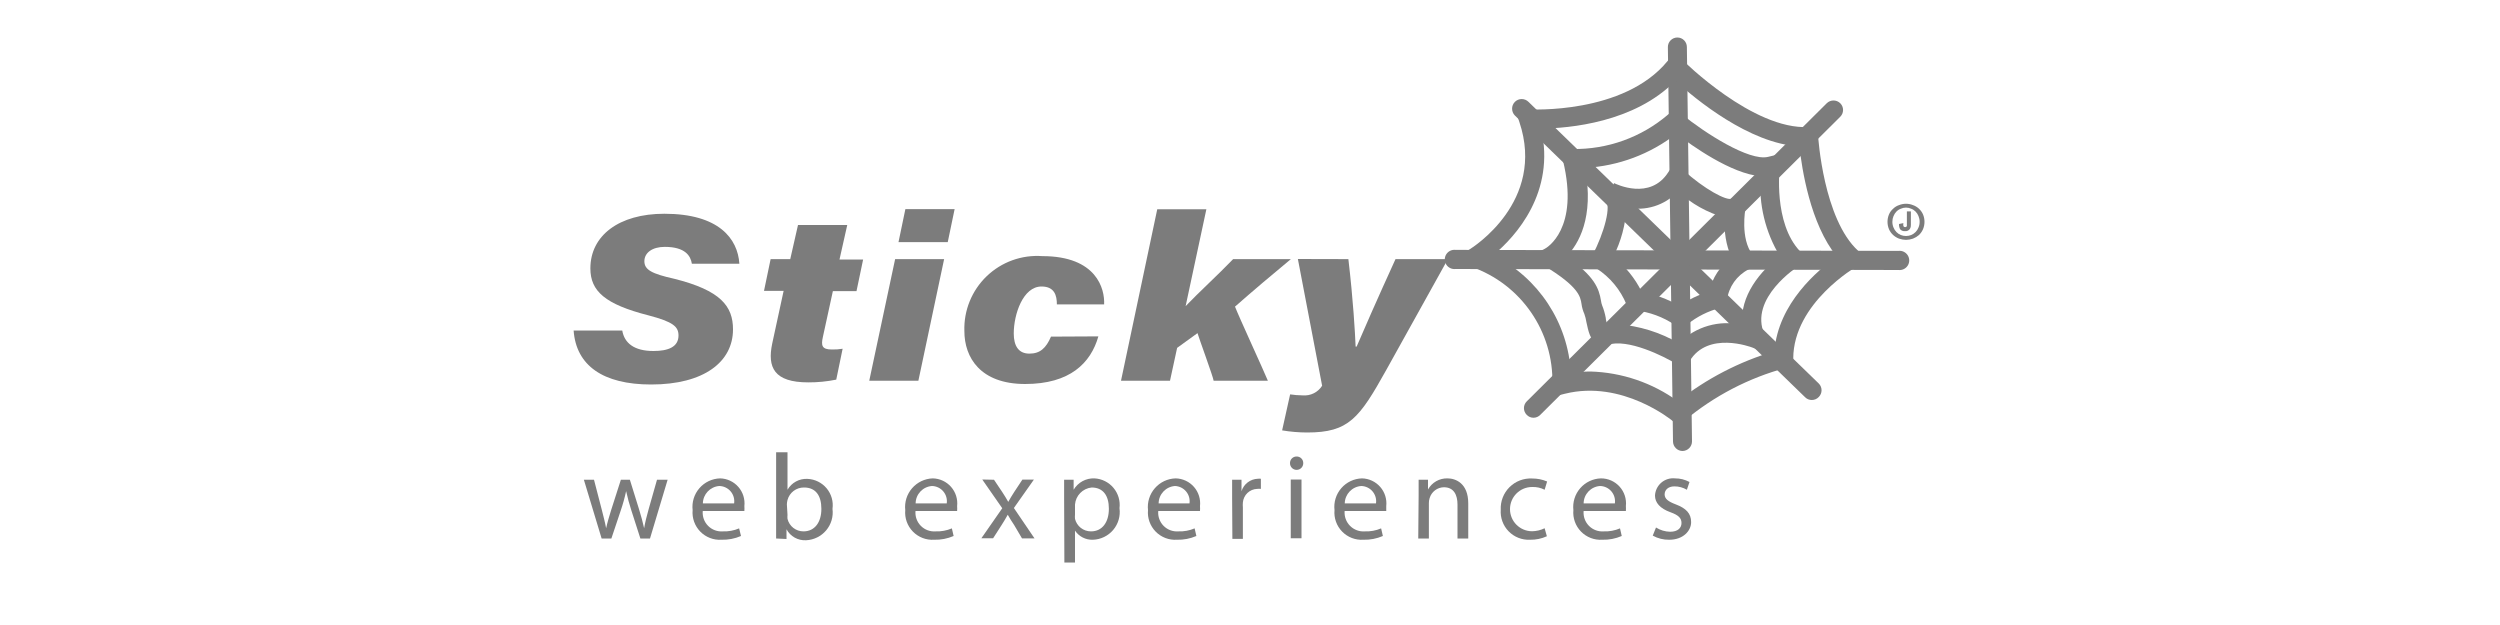
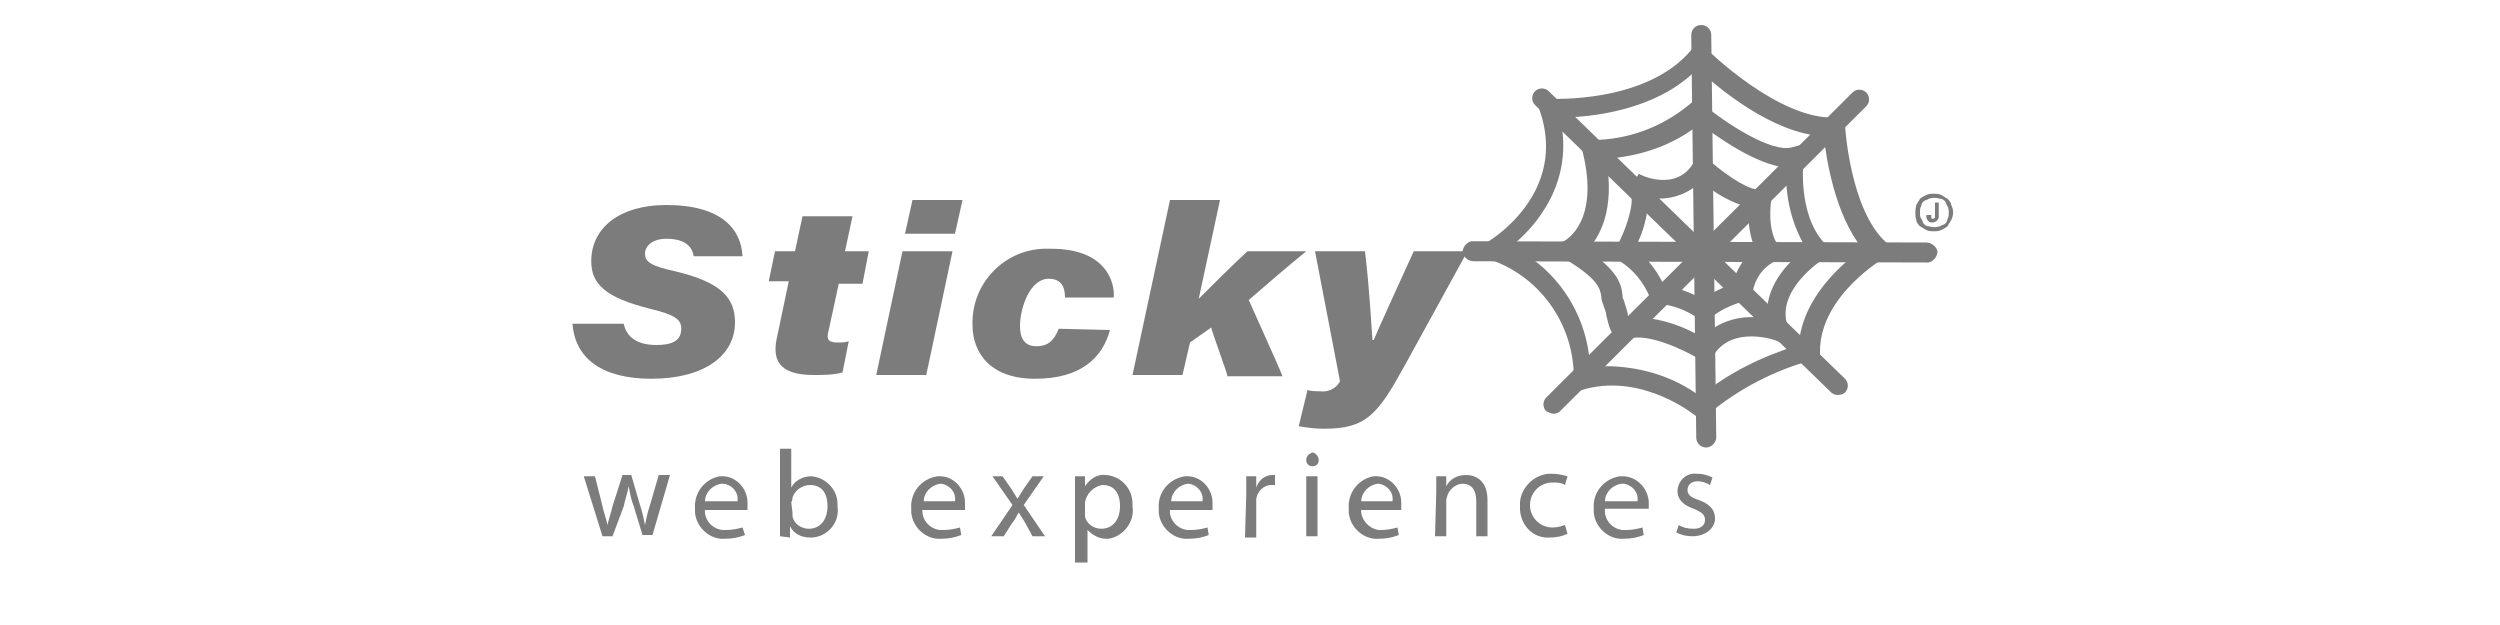
- <svg xmlns="http://www.w3.org/2000/svg" id="Layer_4" data-name="Layer 4" viewBox="0 0 200 50">
-   <defs>
-     <style>.cls-1{fill:#7c7c7c;}</style>
-   </defs>
-   <path class="cls-1" d="M47.52,38.38l.62,2.39c.13.52.26,1,.35,1.49h0c.1-.47.26-1,.41-1.48l.77-2.4h.72l.73,2.35c.17.56.31,1.06.41,1.53h0c.08-.47.21-1,.36-1.52l.67-2.36h.85L52,43.08h-.77l-.72-2.24c-.17-.53-.3-1-.42-1.55h0a13.44,13.44,0,0,1-.43,1.55l-.75,2.24h-.78l-1.42-4.7Z" />
-   <path class="cls-1" d="M56.22,40.88a1.5,1.5,0,0,0,1.61,1.63,3,3,0,0,0,1.3-.24l.15.61a3.68,3.68,0,0,1-1.56.3,2.18,2.18,0,0,1-2.31-2.37,2.28,2.28,0,0,1,2.2-2.54,2,2,0,0,1,1.94,2.22,2.94,2.94,0,0,1,0,.39Zm2.51-.61a1.22,1.22,0,0,0-1.19-1.39,1.42,1.42,0,0,0-1.31,1.39Z" />
-   <path class="cls-1" d="M62.09,43.08c0-.32,0-.8,0-1.22V36.18H63v3h0a1.74,1.74,0,0,1,1.6-.87,2.11,2.11,0,0,1,2,2.4,2.23,2.23,0,0,1-2.11,2.51,1.67,1.67,0,0,1-1.57-.88h0l0,.78ZM63,41.19a1.65,1.65,0,0,0,0,.32,1.31,1.31,0,0,0,1.28,1c.89,0,1.43-.72,1.43-1.8S65.24,39,64.33,39A1.35,1.35,0,0,0,63,40a1.63,1.63,0,0,0-.05.35Z" />
-   <path class="cls-1" d="M73.24,40.88a1.5,1.5,0,0,0,1.61,1.63,3,3,0,0,0,1.3-.24l.14.61a3.68,3.68,0,0,1-1.56.3,2.18,2.18,0,0,1-2.31-2.37,2.29,2.29,0,0,1,2.2-2.54,2,2,0,0,1,1.95,2.22,2.94,2.94,0,0,1,0,.39Zm2.5-.61a1.22,1.22,0,0,0-1.18-1.39,1.41,1.41,0,0,0-1.31,1.39Z" />
-   <path class="cls-1" d="M79.52,38.38l.67,1c.17.26.32.5.47.77h0c.16-.29.31-.53.47-.78l.66-1h.92l-1.6,2.27,1.65,2.43h-1L81.13,42c-.19-.27-.34-.53-.51-.82h0c-.15.29-.32.54-.49.82l-.68,1.06h-.94l1.67-2.4-1.6-2.3Z" />
-   <path class="cls-1" d="M85.13,39.91c0-.6,0-1.08,0-1.53h.76l0,.8h0a1.85,1.85,0,0,1,1.67-.91,2.13,2.13,0,0,1,2,2.39,2.22,2.22,0,0,1-2.13,2.52A1.65,1.65,0,0,1,86,42.45h0V45h-.85ZM86,41.17a1.76,1.76,0,0,0,0,.34,1.31,1.31,0,0,0,1.28,1c.9,0,1.43-.73,1.43-1.81S88.23,39,87.33,39A1.49,1.49,0,0,0,86,40.36Z" />
-   <path class="cls-1" d="M92.66,40.88a1.5,1.5,0,0,0,1.61,1.63,3,3,0,0,0,1.3-.24l.14.61a3.68,3.68,0,0,1-1.56.3,2.18,2.18,0,0,1-2.31-2.37,2.29,2.29,0,0,1,2.21-2.54A2,2,0,0,1,96,40.49a2.94,2.94,0,0,1,0,.39Zm2.5-.61A1.22,1.22,0,0,0,94,38.88a1.41,1.41,0,0,0-1.31,1.39Z" />
-   <path class="cls-1" d="M98.57,39.84c0-.55,0-1,0-1.46h.75l0,.92h0a1.42,1.42,0,0,1,1.31-1,.93.93,0,0,1,.24,0v.81a1.29,1.29,0,0,0-.29,0,1.19,1.19,0,0,0-1.15,1.09,2.46,2.46,0,0,0,0,.4v2.51h-.84Z" />
-   <path class="cls-1" d="M104.26,37.06a.53.53,0,0,1-1.06,0,.52.52,0,0,1,.53-.54A.52.52,0,0,1,104.26,37.06Zm-1,6v-4.7h.86v4.7Z" />
-   <path class="cls-1" d="M107.57,40.88a1.51,1.51,0,0,0,1.62,1.63,3,3,0,0,0,1.3-.24l.14.61a3.68,3.68,0,0,1-1.56.3,2.18,2.18,0,0,1-2.31-2.37,2.28,2.28,0,0,1,2.2-2.54,2,2,0,0,1,1.94,2.22,3.38,3.38,0,0,1,0,.39Zm2.51-.61a1.22,1.22,0,0,0-1.18-1.39,1.42,1.42,0,0,0-1.32,1.39Z" />
-   <path class="cls-1" d="M113.49,39.65c0-.48,0-.88,0-1.27h.75l0,.78h0a1.73,1.73,0,0,1,1.56-.89c.65,0,1.66.39,1.66,2v2.81h-.86V40.37c0-.76-.28-1.39-1.09-1.39a1.21,1.21,0,0,0-1.14.87,1.25,1.25,0,0,0-.06.4v2.83h-.85Z" />
-   <path class="cls-1" d="M123.75,42.9a3.1,3.1,0,0,1-1.35.28,2.24,2.24,0,0,1-2.34-2.4,2.39,2.39,0,0,1,2.52-2.5,3,3,0,0,1,1.19.24l-.2.66a2,2,0,0,0-1-.22,1.77,1.77,0,0,0,0,3.54,2.35,2.35,0,0,0,1-.24Z" />
-   <path class="cls-1" d="M126.69,40.88a1.5,1.5,0,0,0,1.61,1.63,3,3,0,0,0,1.3-.24l.14.61a3.68,3.68,0,0,1-1.56.3,2.18,2.18,0,0,1-2.31-2.37,2.29,2.29,0,0,1,2.2-2.54,2,2,0,0,1,2,2.22,2.94,2.94,0,0,1,0,.39Zm2.5-.61A1.22,1.22,0,0,0,128,38.88a1.41,1.41,0,0,0-1.31,1.39Z" />
-   <path class="cls-1" d="M132.48,42.2a2.19,2.19,0,0,0,1.13.34c.62,0,.91-.31.91-.7s-.24-.63-.88-.86c-.84-.3-1.24-.77-1.24-1.33A1.45,1.45,0,0,1,134,38.27a2.4,2.4,0,0,1,1.16.29l-.21.62a1.94,1.94,0,0,0-1-.27c-.5,0-.78.29-.78.64s.28.57.89.8c.82.31,1.23.72,1.23,1.42s-.64,1.41-1.75,1.41a2.6,2.6,0,0,1-1.32-.33Z" />
-   <path class="cls-1" d="M49.78,26.44c.17,1,.94,1.64,2.5,1.64,1.17,0,2-.32,2-1.24,0-.7-.41-1.09-2.4-1.61-3.48-.89-4.65-1.94-4.65-3.76,0-2.62,2.28-4.37,5.92-4.37,4.37,0,5.87,2,6,4H55.35c-.1-.63-.53-1.35-2.17-1.35-1,0-1.63.47-1.63,1.15s.59,1,2.38,1.4c3.73.93,4.71,2.2,4.71,4.05,0,2.59-2.31,4.41-6.55,4.41-3.85,0-6-1.52-6.2-4.32Z" />
-   <path class="cls-1" d="M61.65,20.73h1.57L63.84,18h3.94l-.62,2.76h1.89l-.53,2.53H66.63l-.8,3.67c-.15.68-.09,1,.72,1a4.77,4.77,0,0,0,.86-.06l-.51,2.47a10.91,10.91,0,0,1-2.24.22c-2.73,0-3.29-1.19-2.88-3.12l.91-4.2H61.12Z" />
-   <path class="cls-1" d="M71.61,20.73h3.92l-2.06,9.73H69.54Zm.82-4h3.94l-.55,2.64H71.88Z" />
-   <path class="cls-1" d="M87.87,26.91c-.61,2.14-2.28,3.81-5.86,3.81s-4.86-2.12-4.86-4.23a5.82,5.82,0,0,1,6.24-6c4.34,0,5,2.62,4.94,3.86H84.55c0-.7-.18-1.43-1.23-1.43-1.48,0-2.22,2.22-2.22,3.76,0,1,.39,1.61,1.25,1.61s1.33-.44,1.73-1.36Z" />
-   <path class="cls-1" d="M94.85,24.49c1.06-1.11,2.59-2.5,3.8-3.76h4.62c-1.56,1.29-3,2.51-4.47,3.8.27.72,2.34,5.21,2.63,5.93H97.09c0-.21-1.25-3.62-1.29-3.81l-1.63,1.18-.57,2.63H89.68l2.9-13.72h3.93Z" />
-   <path class="cls-1" d="M107.87,20.73c.39,3.33.53,5.84.58,7h.08c.48-1.13,1.63-3.76,3.11-7h4.19L110.9,29.6c-2.16,3.87-3,5-6.33,5a12.26,12.26,0,0,1-2-.17l.64-2.88a7.07,7.07,0,0,0,1,.08,1.67,1.67,0,0,0,1.56-.77l-1.94-10.14Z" />
-   <path class="cls-1" d="M144.94,32a.74.74,0,0,1-.53-.22L121.19,9.24a.78.78,0,0,1,0-1.09.77.77,0,0,1,1.09,0l23.22,22.53a.76.76,0,0,1,0,1.08A.75.75,0,0,1,144.94,32Z" />
-   <path class="cls-1" d="M122.69,33.42a.74.74,0,0,1-.55-.23.76.76,0,0,1,0-1.08l24-23.85a.77.77,0,0,1,1.08,0,.76.76,0,0,1,0,1.08l-24,23.85A.76.76,0,0,1,122.69,33.42Z" />
-   <path class="cls-1" d="M151.88,21.6h0l-35.44-.08a.77.77,0,1,1,0-1.53h0l35.44.08a.77.77,0,1,1,0,1.53Z" />
-   <path class="cls-1" d="M134.61,36.08a.77.77,0,0,1-.77-.76l-.41-31.54a.76.76,0,0,1,.76-.78h0a.76.76,0,0,1,.76.76l.41,31.54a.77.77,0,0,1-.75.78Z" />
-   <path class="cls-1" d="M134.77,29.52l-.65-.4c-1-.61-3.9-2.07-5.52-1.53a1,1,0,0,1-.84-.08c-.55-.32-.69-1-.85-1.75a3.46,3.46,0,0,0-.16-.64,2.87,2.87,0,0,1-.23-.81c-.09-.58-.22-1.38-3-3.06l-1.19-.72,1.24-.62c.15-.07,2.8-1.58,1.47-7.06l-.25-1,1,.07a11.46,11.46,0,0,0,7.66-2.76L134,8.7l.51.41c1.87,1.53,5.42,3.8,6.93,3.44l1.08-.26-.14,1.11s-.54,4.43,1.63,6.71l.65.69-.8.5s-4,2.55-2.7,5.47l.78,1.72-1.76-.69c-.14-.05-3.54-1.32-5,1.07Zm-5.36-3.58a11.34,11.34,0,0,1,4.9,1.52A5.38,5.38,0,0,1,139.39,26c-.25-2.33,1.49-4.37,3-5.51a10.79,10.79,0,0,1-1.54-6.39c-2.35-.2-5.48-2.43-6.74-3.4a13,13,0,0,1-7.3,2.73c.73,4-.53,6.1-1.5,7.1,2.26,1.55,2.61,2.56,2.77,3.53a1.66,1.66,0,0,0,.09.37,5,5,0,0,1,.29,1c0,.16.08.39.13.57A4.11,4.11,0,0,1,129.41,25.94Z" />
-   <path class="cls-1" d="M134.51,26.37,134,26a7.09,7.09,0,0,0-3.17-1.17h-.52l-.19-.47a6.28,6.28,0,0,0-2.39-2.88l-.71-.35.37-.7c.94-1.77,1.58-4.09,1-4.44l.74-1.34c.12.06,2.89,1.43,4.35-.9L134,13l.68.62c1.65,1.5,3.46,2.47,3.85,2.27l1.4-.73-.3,1.56s-.43,2.36.57,3.65l.6.79-.91.39A3.21,3.21,0,0,0,138.16,24l-.07.51-.5.13A7,7,0,0,0,135,25.94Zm-3.17-3a8.72,8.72,0,0,1,3,1.1,9,9,0,0,1,2.39-1.15,4.74,4.74,0,0,1,1.78-2.72,6.71,6.71,0,0,1-.52-3.19,9.16,9.16,0,0,1-3.75-2.1,4.37,4.37,0,0,1-4.12,1.29,9.86,9.86,0,0,1-1.06,3.94A8.21,8.21,0,0,1,131.34,23.35Z" />
-   <path class="cls-1" d="M134.29,34.09l-.5-.43s-4-3.31-8.6-2.16l-1,.25,0-1a9.68,9.68,0,0,0-6.49-9.41l-1.54-.54,1.39-.84c.26-.16,6.13-3.84,4-10.2l-.36-1.08,1.14.07c.07,0,7.56.42,11.07-3.86L134,4.2l.6.6c.06.06,5.65,5.61,10.08,5.36l.77-.05,0,.77c0,.06.42,6.67,3.22,9.2l.79.72-.93.52s-5.06,2.91-5.07,7.36v.61l-.59.14a21.34,21.34,0,0,0-8.12,4.23Zm-7.06-4.37a12.54,12.54,0,0,1,7,2.38,23,23,0,0,1,7.72-4c.31-3.85,3.48-6.5,5-7.57-2.15-2.63-2.8-7.07-3-8.82-4-.21-8.37-3.82-9.92-5.25-3.27,3.35-8.5,3.8-10.74,3.83,1.16,5.08-2,8.6-3.83,10.12a11.24,11.24,0,0,1,6.21,9.44A9.6,9.6,0,0,1,127.23,29.72Z" />
-   <path class="cls-1" d="M151.12,17.15a1.25,1.25,0,0,1,.33-.45,1.2,1.2,0,0,1,.47-.29,1.55,1.55,0,0,1,.56-.11,1.51,1.51,0,0,1,.56.11,1.32,1.32,0,0,1,.48.29,1.36,1.36,0,0,1,.32.45,1.54,1.54,0,0,1,0,1.19,1.52,1.52,0,0,1-.32.46,1.66,1.66,0,0,1-.48.29,1.74,1.74,0,0,1-.56.1,1.78,1.78,0,0,1-.56-.1,1.49,1.49,0,0,1-.47-.29,1.39,1.39,0,0,1-.33-.46,1.54,1.54,0,0,1,0-1.19Zm.36,1.05a1.11,1.11,0,0,0,.23.36,1.09,1.09,0,0,0,.35.24,1.14,1.14,0,0,0,.84,0,1.09,1.09,0,0,0,.35-.24,1,1,0,0,0,.23-.36,1.14,1.14,0,0,0,.09-.46,1.13,1.13,0,0,0-.09-.45,1,1,0,0,0-.23-.36.93.93,0,0,0-.35-.23,1,1,0,0,0-.84,0,.93.93,0,0,0-.35.23,1.11,1.11,0,0,0-.23.36,1.13,1.13,0,0,0-.09.45A1.14,1.14,0,0,0,151.48,18.2Z" />
-   <path class="cls-1" d="M152.27,17.85v0a.66.66,0,0,0,0,.24.16.16,0,0,0,.28,0,.57.57,0,0,0,0-.16V16.91h.32V18a.53.53,0,0,1-.07.3.41.41,0,0,1-.4.19.45.45,0,0,1-.39-.15.82.82,0,0,1-.09-.42v0Z" />
+ <svg xmlns="http://www.w3.org/2000/svg" version="1.1" id="Layer_4" x="0px" y="0px" viewBox="0 0 200 50" style="enable-background:new 0 0 200 50;" xml:space="preserve">
+   <style type="text/css">
+ 	.st0{fill:#7C7C7C;}
+ </style>
+   <path class="st0" d="M47.6,38.1l0.6,2.4c0.1,0.5,0.3,1,0.4,1.5l0,0c0.1-0.5,0.3-1,0.4-1.5l0.8-2.5h0.7l0.7,2.4  c0.2,0.6,0.3,1.1,0.4,1.6l0,0c0.1-0.5,0.2-1,0.4-1.6l0.7-2.4h0.9l-1.4,4.8h-0.8l-0.7-2.3c-0.2-0.5-0.3-1-0.4-1.6l0,0  c-0.1,0.5-0.3,1.1-0.4,1.6L49,42.9h-0.8l-1.5-4.8H47.6z" />
+   <path class="st0" d="M56.4,40.7c-0.1,0.8,0.5,1.6,1.4,1.7c0.1,0,0.2,0,0.3,0c0.5,0,0.9-0.1,1.3-0.2l0.2,0.6c-0.5,0.2-1,0.3-1.6,0.3  c-1.2,0.1-2.3-0.9-2.4-2.1c0-0.1,0-0.2,0-0.3c-0.1-1.3,0.8-2.4,2-2.6c0.1,0,0.1,0,0.2,0c1.1,0,2,1,2,2.1c0,0.1,0,0.1,0,0.2  c0,0.1,0,0.3,0,0.4H56.4z M59,40.1c0.1-0.7-0.4-1.3-1.1-1.4c-0.1,0-0.1,0-0.2,0c-0.7,0.1-1.3,0.7-1.3,1.4H59z" />
+   <path class="st0" d="M62.4,42.9c0-0.3,0-0.8,0-1.2v-5.8h0.9v3.1l0,0c0.3-0.6,1-0.9,1.6-0.9c1.2,0.1,2.1,1.1,2.1,2.2  c0,0.1,0,0.1,0,0.2c0.2,1.2-0.7,2.4-2,2.5c-0.1,0-0.1,0-0.2,0c-0.7,0-1.3-0.3-1.6-0.9l0,0V43L62.4,42.9z M63.4,41c0,0.1,0,0.2,0,0.3  c0.1,0.6,0.7,1,1.3,1c0.9,0,1.5-0.7,1.5-1.8c0-1.1-0.5-1.7-1.4-1.7c-0.6,0-1.2,0.4-1.4,1c0,0.1,0,0.2-0.1,0.4L63.4,41z" />
+   <path class="st0" d="M73.8,40.7c-0.1,0.8,0.5,1.6,1.4,1.7c0.1,0,0.2,0,0.3,0c0.5,0,0.9-0.1,1.3-0.2l0.1,0.6c-0.5,0.2-1,0.3-1.6,0.3  c-1.2,0.1-2.3-0.9-2.4-2.1c0-0.1,0-0.2,0-0.3c-0.1-1.3,0.8-2.4,2.1-2.6c0.1,0,0.1,0,0.2,0c1.1,0,2,1,2,2.1c0,0.1,0,0.1,0,0.2  c0,0.1,0,0.3,0,0.4H73.8z M76.4,40.1c0.1-0.7-0.4-1.3-1.1-1.4c0,0-0.1,0-0.1,0c-0.7,0.1-1.3,0.7-1.3,1.4H76.4z" />
+   <path class="st0" d="M80.2,38.1l0.7,1c0.2,0.3,0.3,0.5,0.5,0.8l0,0c0.2-0.3,0.3-0.5,0.5-0.8l0.7-1h0.9l-1.6,2.3l1.7,2.5h-1l-0.6-1.1  c-0.2-0.3-0.3-0.5-0.5-0.8l0,0c-0.2,0.3-0.3,0.6-0.5,0.8l-0.7,1.1h-1l1.7-2.5l-1.6-2.3L80.2,38.1z" />
+   <path class="st0" d="M86,39.7c0-0.6,0-1.1,0-1.6h0.8v0.8l0,0c0.4-0.6,1-1,1.7-0.9c1.2,0.1,2.1,1.1,2.1,2.3c0,0.1,0,0.1,0,0.2  c0.2,1.2-0.7,2.4-1.9,2.6c-0.1,0-0.2,0-0.2,0c-0.6,0-1.1-0.3-1.5-0.7l0,0v2.6H86L86,39.7z M86.8,41c0,0.1,0,0.2,0,0.3  c0.1,0.6,0.7,1,1.3,1c0.9,0,1.5-0.7,1.5-1.8c0-1.1-0.5-1.7-1.4-1.7c-0.7,0.1-1.3,0.7-1.4,1.4V41z" />
+   <path class="st0" d="M93.6,40.7c-0.1,0.8,0.5,1.6,1.4,1.7c0.1,0,0.2,0,0.3,0c0.5,0,0.9-0.1,1.3-0.2l0.1,0.6c-0.5,0.2-1,0.3-1.6,0.3  c-1.2,0.1-2.3-0.9-2.4-2.1c0-0.1,0-0.2,0-0.3c-0.1-1.3,0.8-2.4,2.1-2.6c0.1,0,0.1,0,0.2,0c1.1,0,2,1,2,2.1c0,0.1,0,0.1,0,0.2  c0,0.1,0,0.3,0,0.4H93.6z M96.2,40.1c0.1-0.7-0.4-1.3-1.1-1.4c0,0-0.1,0-0.1,0c-0.7,0.1-1.3,0.7-1.3,1.4H96.2z" />
+   <path class="st0" d="M99.7,39.6c0-0.6,0-1,0-1.5h0.8v0.9l0,0c0.2-0.6,0.7-1,1.3-1c0.1,0,0.2,0,0.2,0v0.8c-0.1,0-0.2,0-0.3,0  c-0.6,0-1.1,0.5-1.2,1.1c0,0.1,0,0.3,0,0.4V43h-0.9L99.7,39.6z" />
+   <path class="st0" d="M105.5,36.8c0,0.3-0.2,0.5-0.5,0.5c-0.3,0-0.5-0.2-0.5-0.5c0-0.3,0.2-0.5,0.5-0.6c0,0,0,0,0,0  C105.2,36.2,105.5,36.5,105.5,36.8C105.5,36.8,105.5,36.8,105.5,36.8z M104.5,42.9v-4.8h0.9v4.8H104.5z" />
+   <path class="st0" d="M108.9,40.7c-0.1,0.8,0.6,1.6,1.4,1.7c0.1,0,0.2,0,0.2,0c0.5,0,0.9-0.1,1.3-0.2l0.1,0.6c-0.5,0.2-1,0.3-1.6,0.3  c-1.2,0.1-2.3-0.9-2.4-2.1c0-0.1,0-0.2,0-0.3c-0.1-1.3,0.8-2.4,2-2.6c0.1,0,0.1,0,0.2,0c1.1,0,2,1,2,2.1c0,0.1,0,0.1,0,0.2  c0,0.1,0,0.3,0,0.4H108.9z M111.4,40.1c0.1-0.7-0.4-1.3-1.1-1.4c0,0-0.1,0-0.1,0c-0.7,0.1-1.3,0.7-1.3,1.4H111.4z" />
+   <path class="st0" d="M114.9,39.4c0-0.5,0-0.9,0-1.3h0.8v0.8l0,0c0.3-0.6,0.9-0.9,1.6-0.9c0.7,0,1.7,0.4,1.7,2v2.9h-0.9v-2.8  c0-0.8-0.3-1.4-1.1-1.4c-0.5,0-1,0.4-1.2,0.9c0,0.1-0.1,0.3-0.1,0.4v2.9h-0.9L114.9,39.4z" />
+   <path class="st0" d="M125.4,42.7c-0.4,0.2-0.9,0.3-1.4,0.3c-1.3,0.1-2.3-0.9-2.4-2.2c0-0.1,0-0.2,0-0.3c-0.1-1.3,1-2.5,2.3-2.6  c0.1,0,0.2,0,0.3,0c0.4,0,0.8,0.1,1.2,0.2l-0.2,0.7c-0.3-0.2-0.7-0.2-1-0.2c-1,0-1.8,0.8-1.8,1.8c0,1,0.8,1.8,1.8,1.8  c0.4,0,0.7-0.1,1-0.2L125.4,42.7z" />
+   <path class="st0" d="M128.4,40.7c-0.1,0.8,0.5,1.6,1.4,1.7c0.1,0,0.2,0,0.3,0c0.5,0,0.9-0.1,1.3-0.2l0.1,0.6c-0.5,0.2-1,0.3-1.6,0.3  c-1.2,0.1-2.3-0.9-2.4-2.1c0-0.1,0-0.2,0-0.3c-0.1-1.3,0.8-2.4,2.1-2.6c0.1,0,0.1,0,0.2,0c1.1,0,2,0.9,2.1,2c0,0.1,0,0.2,0,0.2  c0,0.1,0,0.3,0,0.4H128.4z M131,40.1c0.1-0.7-0.4-1.3-1.1-1.4c-0.1,0-0.1,0-0.2,0c-0.7,0.1-1.3,0.7-1.3,1.4H131z" />
+   <path class="st0" d="M134.3,42c0.3,0.2,0.7,0.3,1.2,0.3c0.6,0,0.9-0.3,0.9-0.7s-0.2-0.6-0.9-0.9c-0.9-0.3-1.3-0.8-1.3-1.4  c0-0.8,0.7-1.5,1.5-1.4c0,0,0.1,0,0.1,0c0.4,0,0.8,0.1,1.2,0.3l-0.2,0.6c-0.3-0.2-0.7-0.3-1-0.3c-0.5,0-0.8,0.3-0.8,0.7  c0,0.4,0.3,0.6,0.9,0.8c0.8,0.3,1.3,0.7,1.3,1.5c0,0.7-0.7,1.4-1.8,1.4c-0.5,0-0.9-0.1-1.3-0.3L134.3,42z" />
+   <path class="st0" d="M49.9,25.9c0.2,1,1,1.7,2.6,1.7c1.2,0,2-0.3,2-1.3c0-0.7-0.4-1.1-2.5-1.6c-3.6-0.9-4.7-2-4.7-3.8  c0-2.7,2.3-4.5,6-4.5c4.5,0,6,2,6.1,4.1h-3.9c-0.1-0.6-0.5-1.4-2.2-1.4c-1,0-1.7,0.5-1.7,1.2s0.6,1,2.4,1.4c3.8,0.9,4.8,2.2,4.8,4.1  c0,2.6-2.4,4.5-6.7,4.5c-3.9,0-6.1-1.6-6.3-4.4L49.9,25.9z" />
+   <path class="st0" d="M62,20.1h1.6l0.6-2.8h4l-0.6,2.8h1.9L69,22.7h-1.9l-0.8,3.7c-0.2,0.7-0.1,1,0.7,1c0.3,0,0.6,0,0.9-0.1l-0.5,2.5  c-0.8,0.2-1.5,0.2-2.3,0.2c-2.8,0-3.4-1.2-2.9-3.2l0.9-4.3h-1.6L62,20.1z" />
+   <path class="st0" d="M72.2,20.1h4L74.1,30h-4L72.2,20.1z M73,16h4l-0.6,2.7h-4L73,16z" />
+   <path class="st0" d="M88.8,26.4c-0.6,2.2-2.3,3.9-6,3.9c-3.7,0-5-2.2-5-4.3c-0.1-3.3,2.5-6,5.7-6.1c0.2,0,0.4,0,0.6,0  c4.4,0,5.1,2.7,5,3.9h-3.9c0-0.7-0.2-1.5-1.3-1.5c-1.5,0-2.3,2.3-2.3,3.8c0,1,0.4,1.6,1.3,1.6c0.9,0,1.4-0.4,1.8-1.4L88.8,26.4z" />
+   <path class="st0" d="M95.9,23.9c1.1-1.1,2.6-2.6,3.9-3.8h4.7c-1.6,1.3-3.1,2.6-4.6,3.9c0.3,0.7,2.4,5.3,2.7,6.1h-4.4  c0-0.2-1.3-3.7-1.3-3.9l-1.7,1.2L94.6,30h-4l3-14h4L95.9,23.9z" />
+   <path class="st0" d="M109.2,20.1c0.4,3.4,0.5,6,0.6,7.1h0.1c0.5-1.2,1.7-3.8,3.2-7.1h4.3l-5,9.1c-2.2,4-3.1,5.1-6.5,5.1  c-0.7,0-1.4-0.1-2-0.2l0.7-2.9c0.3,0.1,0.7,0.1,1,0.1c0.6,0.1,1.3-0.2,1.6-0.8l-2-10.4L109.2,20.1z" />
+   <path class="st0" d="M147,31.6c-0.2,0-0.4-0.1-0.5-0.2l-23.7-23c-0.3-0.3-0.3-0.8,0-1.1c0.3-0.3,0.8-0.3,1.1,0c0,0,0,0,0,0l23.7,23  c0.3,0.3,0.3,0.8,0,1.1c0,0,0,0,0,0C147.5,31.5,147.3,31.6,147,31.6z" />
+   <path class="st0" d="M124.3,33.1c-0.2,0-0.4-0.1-0.6-0.2c-0.3-0.3-0.3-0.8,0-1.1c0,0,0,0,0,0l24.5-24.4c0.3-0.3,0.8-0.3,1.1,0  c0.3,0.3,0.3,0.8,0,1.1c0,0,0,0,0,0l-24.5,24.4C124.7,33,124.5,33.1,124.3,33.1z" />
+   <path class="st0" d="M154.1,21L154.1,21l-36.2-0.1c-0.4,0-0.8-0.3-0.9-0.7c0-0.4,0.3-0.8,0.7-0.9c0.1,0,0.1,0,0.2,0l0,0l36.2,0.1  c0.4,0,0.8,0.3,0.9,0.7c0,0.4-0.3,0.8-0.7,0.9C154.2,21,154.2,21,154.1,21z" />
+   <path class="st0" d="M136.5,35.8c-0.4,0-0.8-0.3-0.8-0.8l-0.4-32.2c0-0.4,0.3-0.8,0.8-0.8c0,0,0,0,0,0l0,0c0.4,0,0.8,0.3,0.8,0.8  l0.4,32.2C137.3,35.4,136.9,35.8,136.5,35.8L136.5,35.8z" />
+   <path class="st0" d="M136.6,29.1l-0.7-0.4c-1-0.6-4-2.1-5.6-1.6c-0.3,0.1-0.6,0.1-0.9-0.1c-0.6-0.3-0.7-1-0.9-1.8  c0-0.2-0.1-0.4-0.2-0.7c-0.1-0.3-0.2-0.5-0.2-0.8c-0.1-0.6-0.2-1.4-3.1-3.1l-1.2-0.7l1.3-0.6c0.2-0.1,2.9-1.6,1.5-7.2l-0.3-1l1,0.1  c2.9,0,5.6-1,7.8-2.8l0.6-0.5l0.5,0.4c1.9,1.6,5.5,3.9,7.1,3.5l1.1-0.3l-0.1,1.1c0,0-0.6,4.5,1.7,6.9l0.7,0.7l-0.8,0.5  c0,0-4.1,2.6-2.8,5.6L144,28l-1.8-0.7c-0.1-0.1-3.6-1.3-5.1,1.1L136.6,29.1z M131.2,25.4c1.8,0.1,3.5,0.7,5,1.6  c1.3-1.4,3.3-1.9,5.2-1.5c-0.3-2.4,1.5-4.5,3.1-5.6c-1.2-2-1.7-4.2-1.6-6.5c-2.4-0.2-5.6-2.5-6.9-3.5c-2.1,1.7-4.7,2.6-7.5,2.8  c0.7,4.1-0.5,6.2-1.5,7.3c2.3,1.6,2.7,2.6,2.8,3.6c0,0.1,0,0.3,0.1,0.4c0.1,0.3,0.2,0.7,0.3,1c0,0.2,0.1,0.4,0.1,0.6  C130.6,25.4,130.9,25.4,131.2,25.4z" />
+   <path class="st0" d="M136.4,25.9l-0.5-0.4c-1-0.7-2.1-1.1-3.2-1.2h-0.5l-0.2-0.5c-0.5-1.2-1.3-2.2-2.4-2.9l-0.7-0.4l0.4-0.7  c1-1.8,1.6-4.2,1-4.5l0.8-1.4c0.1,0.1,3,1.5,4.4-0.9l0.5-0.8l0.7,0.6c1.7,1.5,3.5,2.5,3.9,2.3l1.4-0.7l-0.3,1.6c0,0-0.4,2.4,0.6,3.7  l0.6,0.8l-0.9,0.4c-1,0.5-1.6,1.4-1.8,2.5L140,24l-0.5,0.1c-1,0.3-1.9,0.7-2.6,1.3L136.4,25.9z M133.1,22.8c1.1,0.2,2.1,0.6,3.1,1.1  c0.8-0.5,1.6-0.9,2.4-1.2c0.3-1.1,0.9-2.1,1.8-2.8c-0.4-1-0.6-2.1-0.5-3.3c-1.4-0.4-2.7-1.1-3.8-2.1c-1.1,1.1-2.7,1.6-4.2,1.3  c-0.1,1.4-0.4,2.8-1.1,4C131.8,20.7,132.6,21.7,133.1,22.8L133.1,22.8z" />
+   <path class="st0" d="M136.2,33.7l-0.5-0.4c0,0-4.1-3.4-8.8-2.2l-1,0.3v-1c0.1-4.3-2.6-8.2-6.6-9.6l-1.6-0.6l1.4-0.9  c0.3-0.2,6.3-3.9,4.1-10.4l-0.4-1.1l1.2,0.1c0.1,0,7.7,0.4,11.3-3.9l0.6-0.7l0.6,0.6c0.1,0.1,5.8,5.7,10.3,5.5l0.8-0.1V10  c0,0.1,0.4,6.8,3.3,9.4l0.8,0.7l-0.9,0.5c0,0-5.2,3-5.2,7.5v0.6l-0.6,0.1c-3,0.8-5.9,2.3-8.3,4.3L136.2,33.7z M128.9,29.3  c2.6,0.1,5.1,0.9,7.1,2.4c2.3-1.9,5-3.2,7.9-4.1c0.3-3.9,3.6-6.6,5.1-7.7c-2.2-2.7-2.9-7.2-3.1-9c-4.1-0.2-8.5-3.9-10.1-5.4  c-3.3,3.4-8.7,3.9-11,3.9c1.2,5.2-2,8.8-3.9,10.3c3.7,1.8,6.1,5.5,6.3,9.6C127.9,29.3,128.4,29.3,128.9,29.3z" />
+   <path class="st0" d="M153.3,16.4c0.1-0.2,0.2-0.3,0.3-0.5c0.1-0.1,0.3-0.2,0.5-0.3c0.2-0.1,0.4-0.1,0.6-0.1c0.2,0,0.4,0,0.6,0.1  c0.2,0.1,0.3,0.2,0.5,0.3c0.1,0.1,0.3,0.3,0.3,0.5c0.2,0.4,0.2,0.8,0,1.2c-0.1,0.2-0.2,0.3-0.3,0.5c-0.1,0.1-0.3,0.2-0.5,0.3  c-0.2,0.1-0.4,0.1-0.6,0.1c-0.2,0-0.4,0-0.6-0.1c-0.2-0.1-0.3-0.2-0.5-0.3c-0.1-0.1-0.3-0.3-0.3-0.5  C153.2,17.3,153.2,16.8,153.3,16.4z M153.7,17.5c0.1,0.1,0.1,0.3,0.2,0.4c0.1,0.1,0.2,0.2,0.4,0.2c0.3,0.1,0.6,0.1,0.9,0  c0.1-0.1,0.3-0.1,0.4-0.2c0.1-0.1,0.2-0.2,0.2-0.4c0.1-0.1,0.1-0.3,0.1-0.5c0-0.2,0-0.3-0.1-0.5c-0.1-0.1-0.1-0.3-0.2-0.4  c-0.1-0.1-0.2-0.2-0.4-0.2c-0.3-0.1-0.6-0.1-0.9,0c-0.1,0.1-0.3,0.1-0.4,0.2c-0.1,0.1-0.2,0.2-0.2,0.4c-0.1,0.1-0.1,0.3-0.1,0.5  C153.6,17.2,153.6,17.4,153.7,17.5z" />
+   <path class="st0" d="M154.5,17.2L154.5,17.2c0,0.1,0,0.2,0,0.2c0,0.1,0.1,0.1,0.2,0.1c0,0,0,0,0.1-0.1c0-0.1,0-0.1,0-0.2v-1h0.3v1.1  c0,0.1,0,0.2-0.1,0.3c-0.1,0.1-0.2,0.2-0.4,0.2c-0.1,0-0.3,0-0.4-0.2c-0.1-0.1-0.1-0.3-0.1-0.4l0,0L154.5,17.2z" />
</svg>
